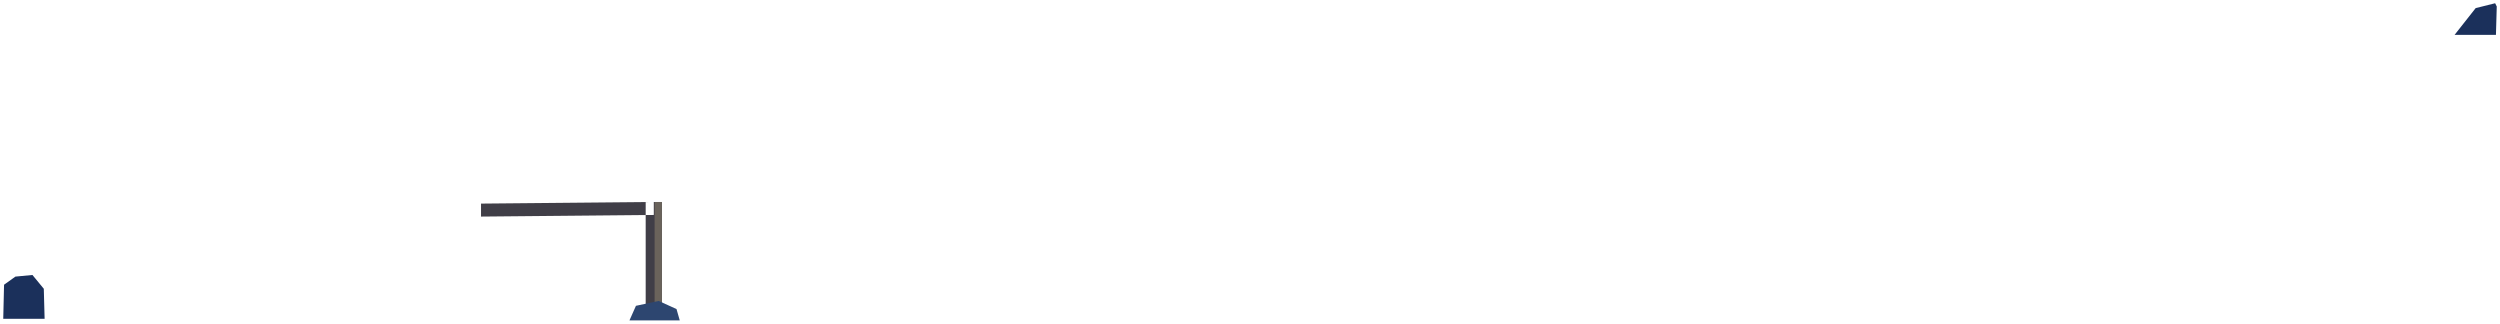
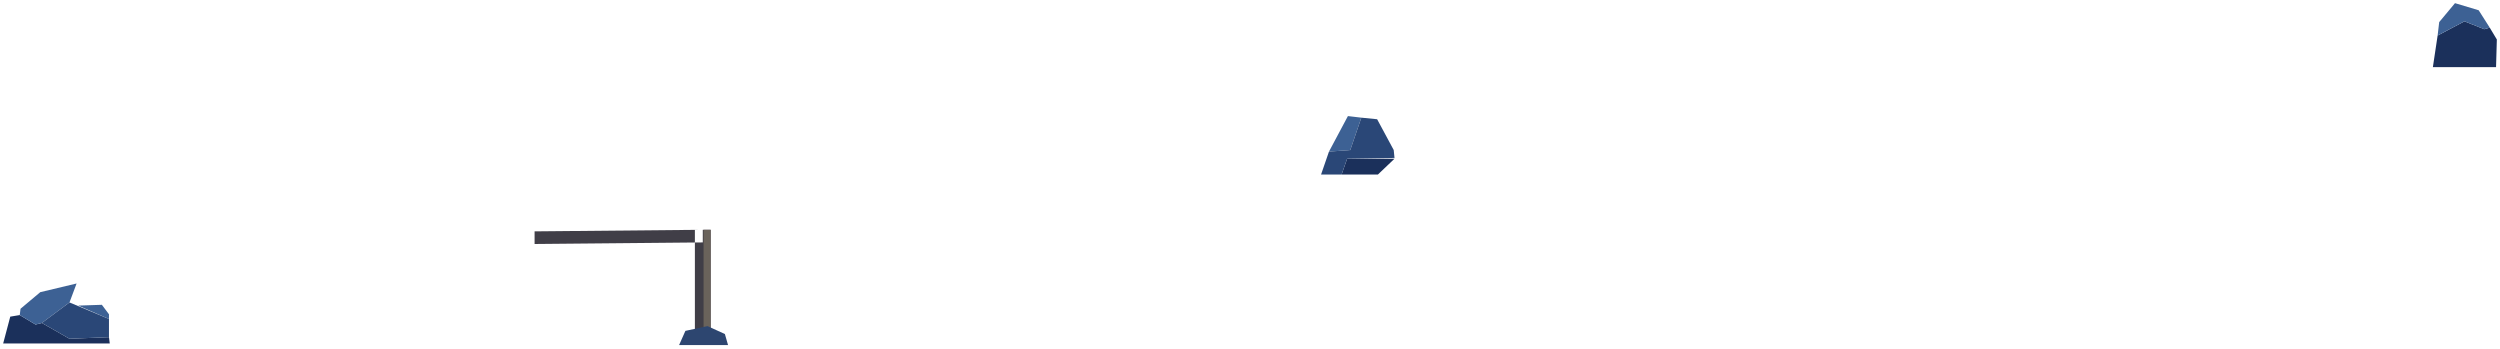
- <svg xmlns="http://www.w3.org/2000/svg" width="3082" height="399" viewBox="4564 4057 3082 399">
-   <path d="M7616 4067 L7590 4100 L7641 4100 L7642 4065 L7640 4061 Z M4583 4398 L4569 4408 L4568 4450 L4619 4450 L4618 4413 L4604 4396 Z" fill="#1b305b" />
+ <svg xmlns="http://www.w3.org/2000/svg" width="3166" height="441" viewBox="4480 4015 3166 441">
+   <path d="M7626 4052 L7601 4042 L7567 4060 L7561 4100 L7641 4100 L7642 4065 L7633 4050 Z M6246 4216 L6186 4216 L6179 4236 L6225 4236 Z M4505 4414 L4493 4416 L4484 4450 L4619 4450 L4618 4442 L4568 4444 L4533 4424 L4525 4426 Z" fill="#1b305b" />
+   <path d="M7626 4052 L7633 4050 L7619 4028 L7589 4019 L7569 4043 L7567 4060 L7601 4042 Z M6190 4205 L6204 4164 L6187 4162 L6163 4207 Z M4505 4414 L4525 4426 L4533 4424 L4568 4398 L4577 4374 L4531 4385 L4506 4406 Z M4618 4419 L4618 4413 L4609 4401 L4579 4402 Z" fill="#3d6194" />
+   <path d="M6190 4205 L6163 4207 L6153 4236 L6179 4236 L6186 4216 L6246 4215 L6245 4205 L6224 4166 L6204 4164 Z M4568 4398 L4533 4424 L4568 4444 L4618 4442 L4618 4419 Z" fill="#2a4777" />
  <path d="M5360 4306 L5380 4306 L5380 4446 L5360 4446 Z M5157 4324 L5370 4322 L5370 4306 L5157 4308 Z" fill="#403e47" />
  <path d="M5371 4306 L5380 4306 L5380 4446 L5371 4446 Z" fill="#6a635b" />
  <path d="M5340 4452 L5348 4434 L5376 4428 L5398 4438 L5402 4452 Z" fill="#2d4670" />
</svg>
